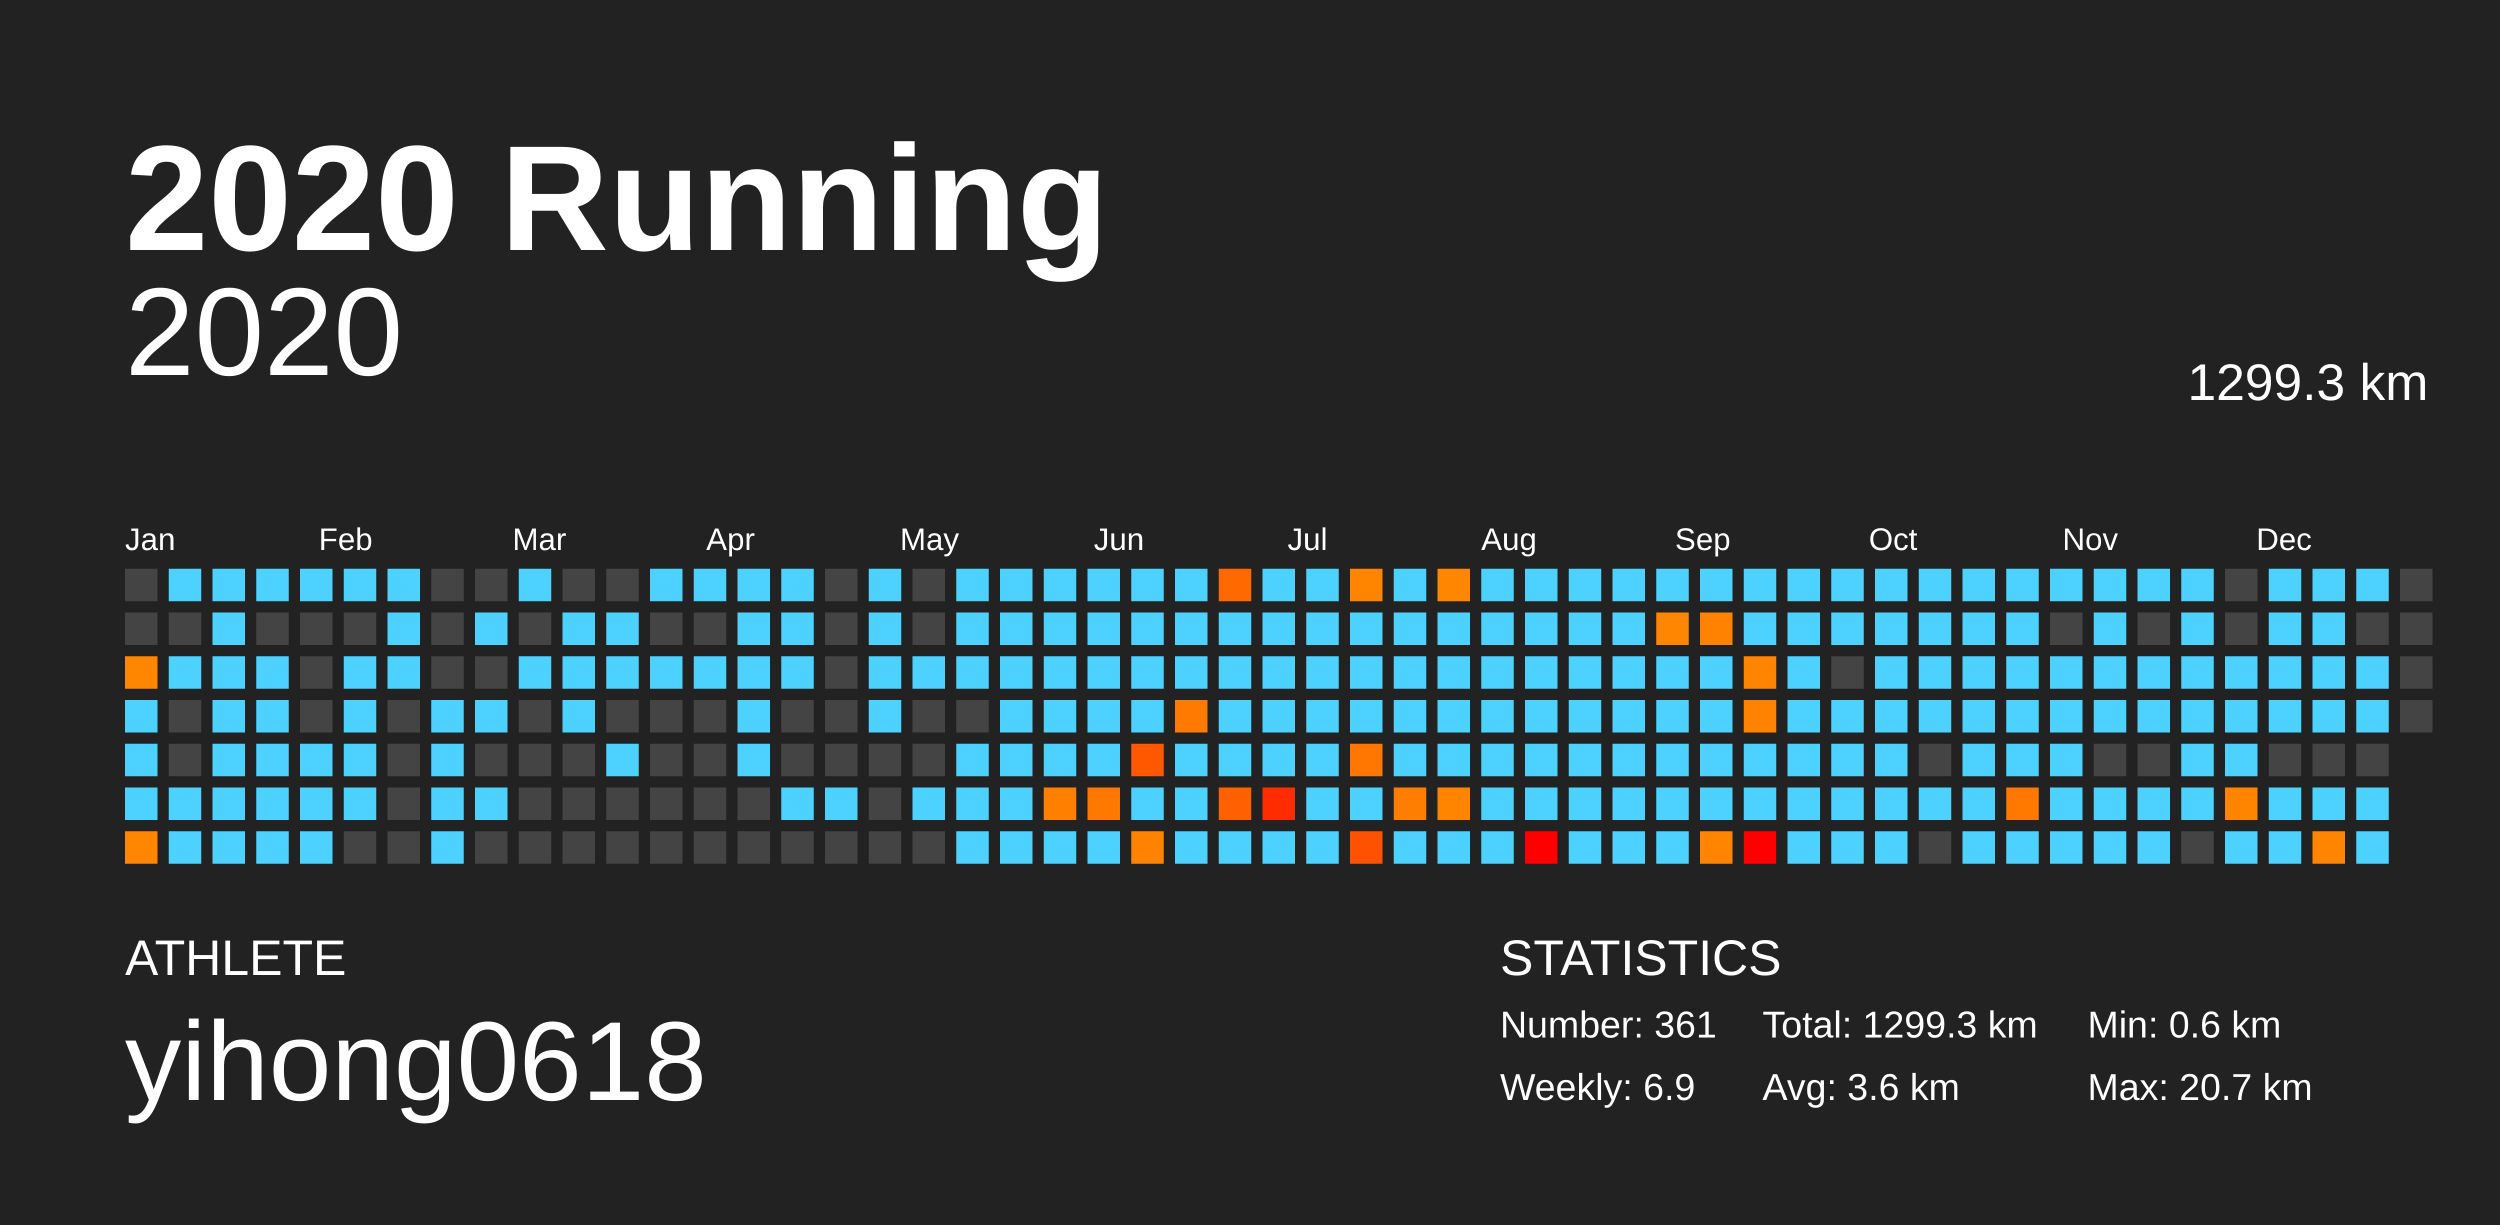
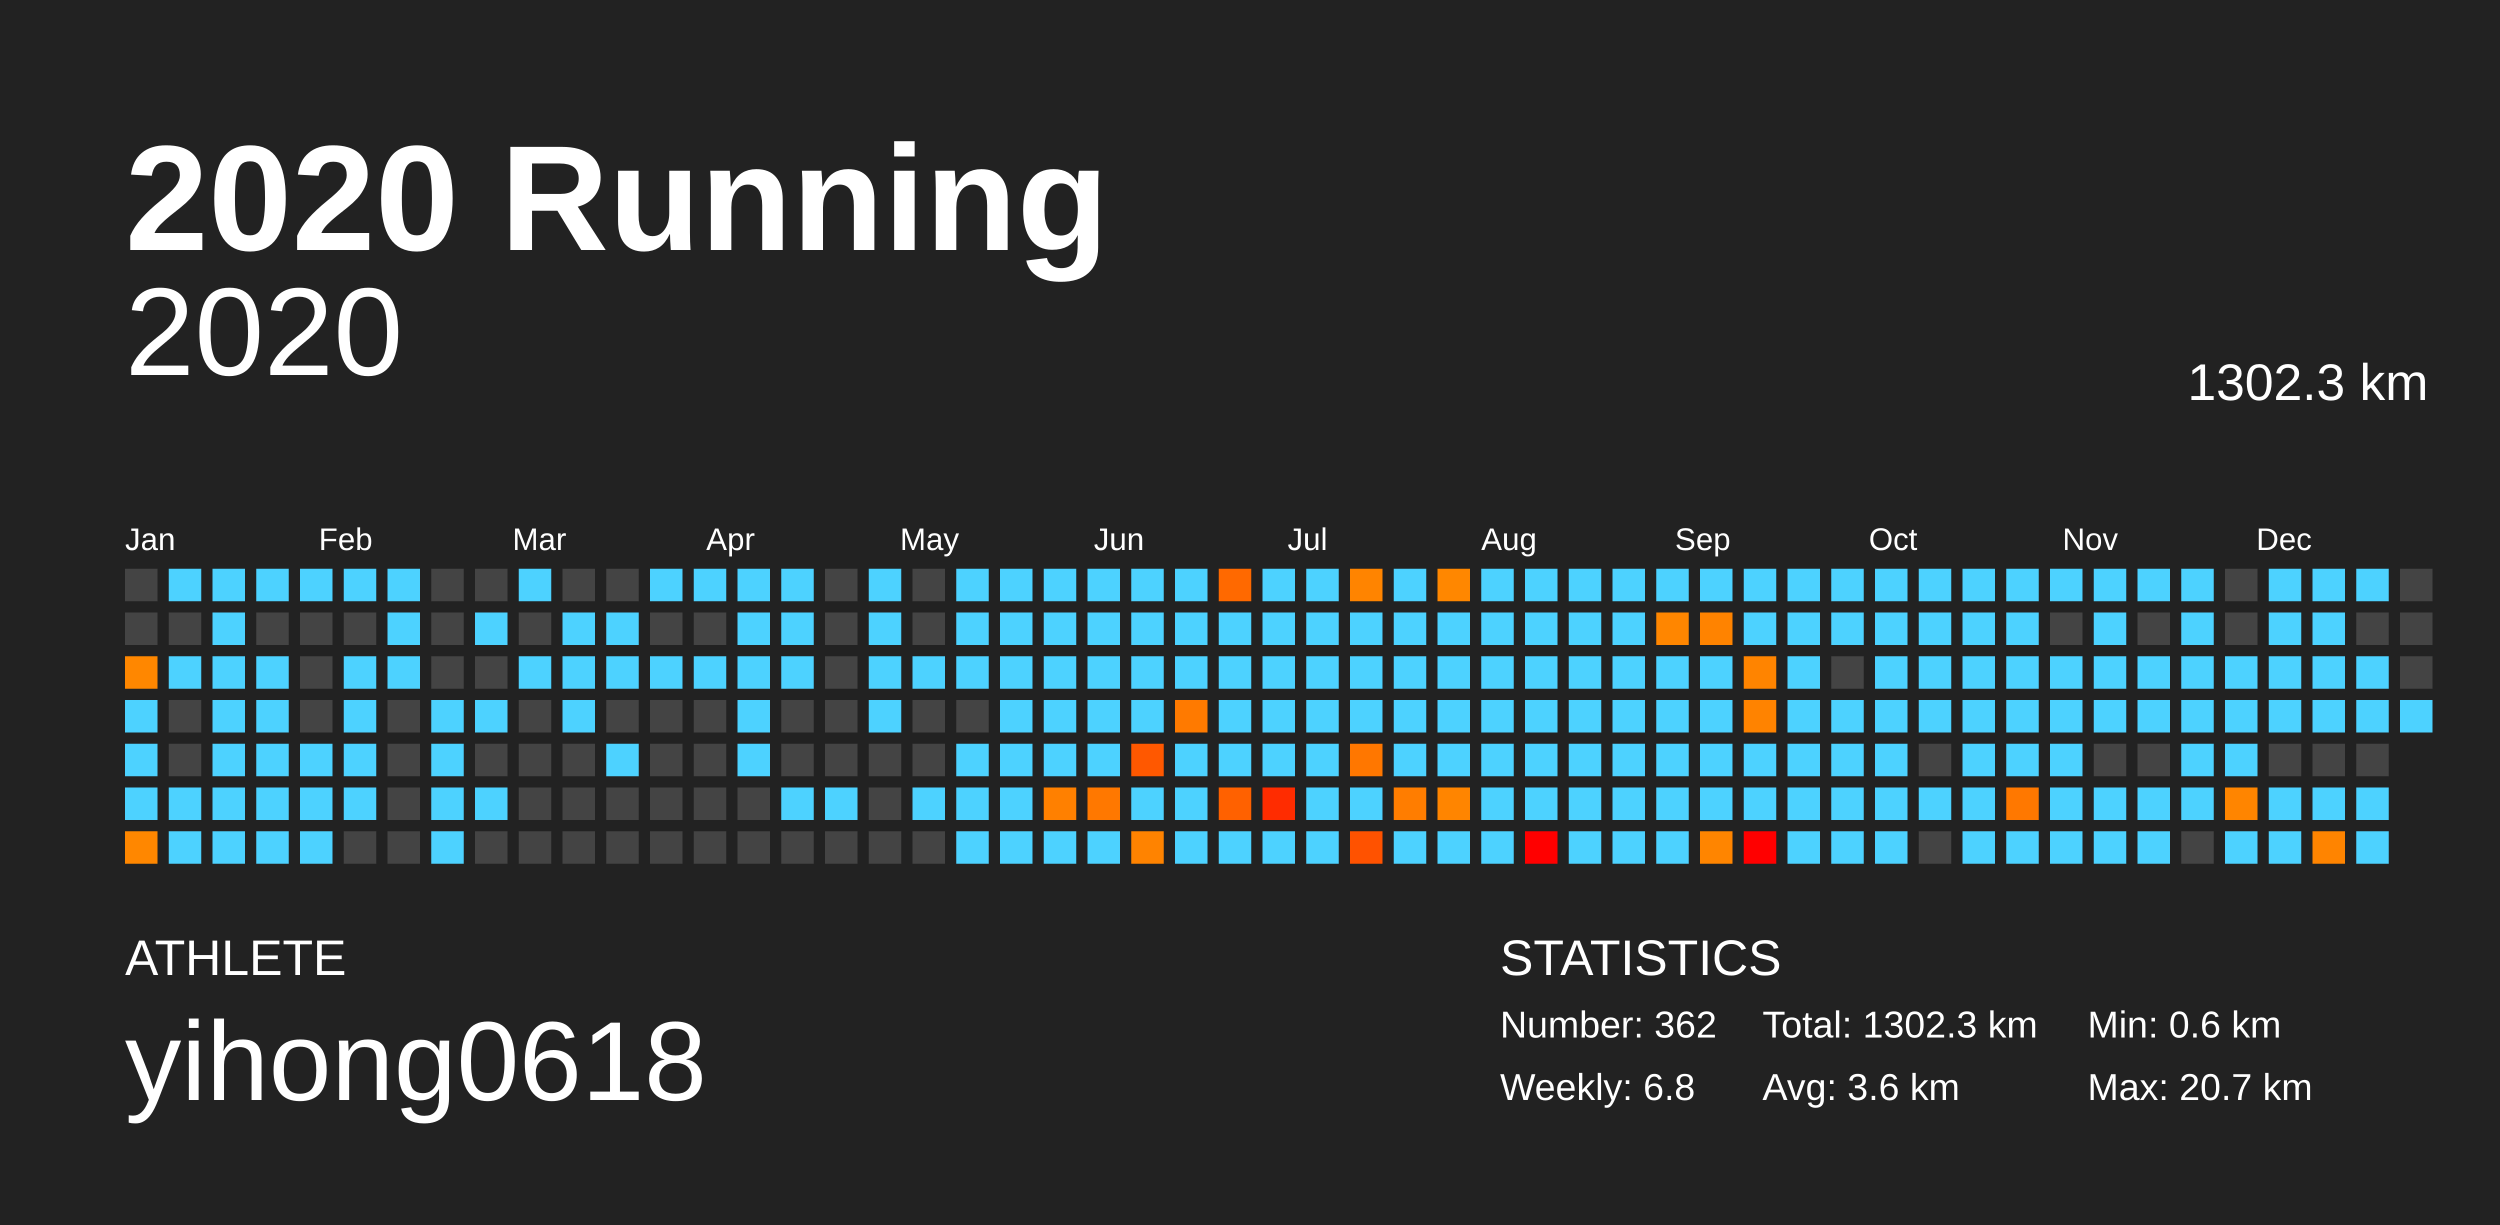
<svg xmlns="http://www.w3.org/2000/svg" baseProfile="full" height="98mm" version="1.1" viewBox="0,0,200,98" width="200mm">
  <defs />
  <rect fill="#222222" height="98" width="200" x="0" y="0" />
  <text fill="#FFFFFF" style="font-size:12px; font-family:Arial; font-weight:bold;" x="10" y="20">2020 Running</text>
  <text fill="#FFFFFF" style="font-size:4px; font-family:Arial" x="10" y="78">ATHLETE</text>
  <text fill="#FFFFFF" style="font-size:9px; font-family:Arial" x="10" y="88">yihong0618</text>
  <text fill="#FFFFFF" style="font-size:4px; font-family:Arial" x="120" y="78">STATISTICS</text>
-   <text fill="#FFFFFF" style="font-size:3px; font-family:Arial" x="120" y="83">Number: 361</text>
-   <text fill="#FFFFFF" style="font-size:3px; font-family:Arial" x="120" y="88">Weekly: 6.9</text>
-   <text fill="#FFFFFF" style="font-size:3px; font-family:Arial" x="141" y="83">Total: 1299.3 km</text>
+   <text fill="#FFFFFF" style="font-size:3px; font-family:Arial" x="120" y="83">Number: 362</text>
+   <text fill="#FFFFFF" style="font-size:3px; font-family:Arial" x="120" y="88">Weekly: 6.8</text>
+   <text fill="#FFFFFF" style="font-size:3px; font-family:Arial" x="141" y="83">Total: 1302.3 km</text>
  <text fill="#FFFFFF" style="font-size:3px; font-family:Arial" x="141" y="88">Avg: 3.6 km</text>
  <text fill="#FFFFFF" style="font-size:3px; font-family:Arial" x="167" y="83">Min: 0.6 km</text>
  <text fill="#FFFFFF" style="font-size:3px; font-family:Arial" x="167" y="88">Max: 20.7 km</text>
  <text alignment-baseline="hanging" fill="#FFFFFF" style="font-size:10.0px; font-family:Arial;" x="10" y="30">2020</text>
-   <text alignment-baseline="hanging" fill="#FFFFFF" style="font-size:4.125px; font-family:Arial;" x="175" y="32">1299.3 km</text>
+   <text alignment-baseline="hanging" fill="#FFFFFF" style="font-size:4.125px; font-family:Arial;" x="175" y="32">1302.3 km</text>
  <text fill="#FFFFFF" style="font-size:2.5px; font-family:Arial" x="10.0" y="44">Jan</text>
  <text fill="#FFFFFF" style="font-size:2.5px; font-family:Arial" x="25.5" y="44">Feb</text>
  <text fill="#FFFFFF" style="font-size:2.5px; font-family:Arial" x="41.0" y="44">Mar</text>
  <text fill="#FFFFFF" style="font-size:2.5px; font-family:Arial" x="56.5" y="44">Apr</text>
  <text fill="#FFFFFF" style="font-size:2.5px; font-family:Arial" x="72.0" y="44">May</text>
  <text fill="#FFFFFF" style="font-size:2.5px; font-family:Arial" x="87.5" y="44">Jun</text>
  <text fill="#FFFFFF" style="font-size:2.5px; font-family:Arial" x="103.0" y="44">Jul</text>
  <text fill="#FFFFFF" style="font-size:2.5px; font-family:Arial" x="118.5" y="44">Aug</text>
  <text fill="#FFFFFF" style="font-size:2.5px; font-family:Arial" x="134.0" y="44">Sep</text>
  <text fill="#FFFFFF" style="font-size:2.5px; font-family:Arial" x="149.5" y="44">Oct</text>
  <text fill="#FFFFFF" style="font-size:2.5px; font-family:Arial" x="165.0" y="44">Nov</text>
  <text fill="#FFFFFF" style="font-size:2.5px; font-family:Arial" x="180.5" y="44">Dec</text>
  <rect fill="#444444" height="2.6" width="2.6" x="10.0" y="45.5" />
  <rect fill="#444444" height="2.6" width="2.6" x="10.0" y="49.0" />
  <rect fill="#ff8700" height="2.6" width="2.6" x="10.0" y="52.5" />
  <rect fill="#4dd2ff" height="2.6" width="2.6" x="10.0" y="56.0" />
  <rect fill="#4dd2ff" height="2.6" width="2.6" x="10.0" y="59.5" />
  <rect fill="#4dd2ff" height="2.6" width="2.6" x="10.0" y="63.0" />
  <rect fill="#ff8700" height="2.6" width="2.6" x="10.0" y="66.5" />
  <rect fill="#4dd2ff" height="2.6" width="2.6" x="13.5" y="45.5" />
  <rect fill="#444444" height="2.6" width="2.6" x="13.5" y="49.0" />
  <rect fill="#4dd2ff" height="2.6" width="2.6" x="13.5" y="52.5" />
  <rect fill="#444444" height="2.6" width="2.6" x="13.5" y="56.0" />
  <rect fill="#444444" height="2.6" width="2.6" x="13.5" y="59.5" />
  <rect fill="#4dd2ff" height="2.6" width="2.6" x="13.5" y="63.0" />
  <rect fill="#4dd2ff" height="2.6" width="2.6" x="13.5" y="66.5" />
  <rect fill="#4dd2ff" height="2.6" width="2.6" x="17.0" y="45.5" />
  <rect fill="#4dd2ff" height="2.6" width="2.6" x="17.0" y="49.0" />
  <rect fill="#4dd2ff" height="2.6" width="2.6" x="17.0" y="52.5" />
  <rect fill="#4dd2ff" height="2.6" width="2.6" x="17.0" y="56.0" />
  <rect fill="#4dd2ff" height="2.6" width="2.6" x="17.0" y="59.5" />
  <rect fill="#4dd2ff" height="2.6" width="2.6" x="17.0" y="63.0" />
  <rect fill="#4dd2ff" height="2.6" width="2.6" x="17.0" y="66.5" />
  <rect fill="#4dd2ff" height="2.6" width="2.6" x="20.5" y="45.5" />
  <rect fill="#444444" height="2.6" width="2.6" x="20.5" y="49.0" />
  <rect fill="#4dd2ff" height="2.6" width="2.6" x="20.5" y="52.5" />
  <rect fill="#4dd2ff" height="2.6" width="2.6" x="20.5" y="56.0" />
  <rect fill="#4dd2ff" height="2.6" width="2.6" x="20.5" y="59.5" />
  <rect fill="#4dd2ff" height="2.6" width="2.6" x="20.5" y="63.0" />
  <rect fill="#4dd2ff" height="2.6" width="2.6" x="20.5" y="66.5" />
  <rect fill="#4dd2ff" height="2.6" width="2.6" x="24.0" y="45.5" />
  <rect fill="#444444" height="2.6" width="2.6" x="24.0" y="49.0" />
  <rect fill="#444444" height="2.6" width="2.6" x="24.0" y="52.5" />
  <rect fill="#444444" height="2.6" width="2.6" x="24.0" y="56.0" />
  <rect fill="#4dd2ff" height="2.6" width="2.6" x="24.0" y="59.5" />
  <rect fill="#4dd2ff" height="2.6" width="2.6" x="24.0" y="63.0" />
  <rect fill="#4dd2ff" height="2.6" width="2.6" x="24.0" y="66.5" />
  <rect fill="#4dd2ff" height="2.6" width="2.6" x="27.5" y="45.5" />
  <rect fill="#444444" height="2.6" width="2.6" x="27.5" y="49.0" />
  <rect fill="#4dd2ff" height="2.6" width="2.6" x="27.5" y="52.5" />
  <rect fill="#4dd2ff" height="2.6" width="2.6" x="27.5" y="56.0" />
  <rect fill="#4dd2ff" height="2.6" width="2.6" x="27.5" y="59.5" />
  <rect fill="#4dd2ff" height="2.6" width="2.6" x="27.5" y="63.0" />
  <rect fill="#444444" height="2.6" width="2.6" x="27.5" y="66.5" />
  <rect fill="#4dd2ff" height="2.6" width="2.6" x="31.0" y="45.5" />
  <rect fill="#4dd2ff" height="2.6" width="2.6" x="31.0" y="49.0" />
  <rect fill="#4dd2ff" height="2.6" width="2.6" x="31.0" y="52.5" />
  <rect fill="#444444" height="2.6" width="2.6" x="31.0" y="56.0" />
  <rect fill="#444444" height="2.6" width="2.6" x="31.0" y="59.5" />
  <rect fill="#444444" height="2.6" width="2.6" x="31.0" y="63.0" />
  <rect fill="#444444" height="2.6" width="2.6" x="31.0" y="66.5" />
  <rect fill="#444444" height="2.6" width="2.6" x="34.5" y="45.5" />
  <rect fill="#444444" height="2.6" width="2.6" x="34.5" y="49.0" />
  <rect fill="#444444" height="2.6" width="2.6" x="34.5" y="52.5" />
  <rect fill="#4dd2ff" height="2.6" width="2.6" x="34.5" y="56.0" />
  <rect fill="#4dd2ff" height="2.6" width="2.6" x="34.5" y="59.5" />
  <rect fill="#4dd2ff" height="2.6" width="2.6" x="34.5" y="63.0" />
  <rect fill="#4dd2ff" height="2.6" width="2.6" x="34.5" y="66.5" />
  <rect fill="#444444" height="2.6" width="2.6" x="38.0" y="45.5" />
  <rect fill="#4dd2ff" height="2.6" width="2.6" x="38.0" y="49.0" />
  <rect fill="#444444" height="2.6" width="2.6" x="38.0" y="52.5" />
  <rect fill="#4dd2ff" height="2.6" width="2.6" x="38.0" y="56.0" />
  <rect fill="#444444" height="2.6" width="2.6" x="38.0" y="59.5" />
  <rect fill="#4dd2ff" height="2.6" width="2.6" x="38.0" y="63.0" />
  <rect fill="#444444" height="2.6" width="2.6" x="38.0" y="66.5" />
  <rect fill="#4dd2ff" height="2.6" width="2.6" x="41.5" y="45.5" />
  <rect fill="#444444" height="2.6" width="2.6" x="41.5" y="49.0" />
  <rect fill="#4dd2ff" height="2.6" width="2.6" x="41.5" y="52.5" />
  <rect fill="#444444" height="2.6" width="2.6" x="41.5" y="56.0" />
  <rect fill="#444444" height="2.6" width="2.6" x="41.5" y="59.5" />
  <rect fill="#444444" height="2.6" width="2.6" x="41.5" y="63.0" />
  <rect fill="#444444" height="2.6" width="2.6" x="41.5" y="66.5" />
  <rect fill="#444444" height="2.6" width="2.6" x="45.0" y="45.5" />
  <rect fill="#4dd2ff" height="2.6" width="2.6" x="45.0" y="49.0" />
  <rect fill="#4dd2ff" height="2.6" width="2.6" x="45.0" y="52.5" />
  <rect fill="#4dd2ff" height="2.6" width="2.6" x="45.0" y="56.0" />
  <rect fill="#444444" height="2.6" width="2.6" x="45.0" y="59.5" />
  <rect fill="#444444" height="2.6" width="2.6" x="45.0" y="63.0" />
  <rect fill="#444444" height="2.6" width="2.6" x="45.0" y="66.5" />
  <rect fill="#444444" height="2.6" width="2.6" x="48.5" y="45.5" />
  <rect fill="#4dd2ff" height="2.6" width="2.6" x="48.5" y="49.0" />
  <rect fill="#4dd2ff" height="2.6" width="2.6" x="48.5" y="52.5" />
  <rect fill="#444444" height="2.6" width="2.6" x="48.5" y="56.0" />
  <rect fill="#4dd2ff" height="2.6" width="2.6" x="48.5" y="59.5" />
  <rect fill="#444444" height="2.6" width="2.6" x="48.5" y="63.0" />
  <rect fill="#444444" height="2.6" width="2.6" x="48.5" y="66.5" />
  <rect fill="#4dd2ff" height="2.6" width="2.6" x="52.0" y="45.5" />
  <rect fill="#444444" height="2.6" width="2.6" x="52.0" y="49.0" />
  <rect fill="#4dd2ff" height="2.6" width="2.6" x="52.0" y="52.5" />
  <rect fill="#444444" height="2.6" width="2.6" x="52.0" y="56.0" />
  <rect fill="#444444" height="2.6" width="2.6" x="52.0" y="59.5" />
  <rect fill="#444444" height="2.6" width="2.6" x="52.0" y="63.0" />
  <rect fill="#444444" height="2.6" width="2.6" x="52.0" y="66.5" />
  <rect fill="#4dd2ff" height="2.6" width="2.6" x="55.5" y="45.5" />
  <rect fill="#444444" height="2.6" width="2.6" x="55.5" y="49.0" />
  <rect fill="#4dd2ff" height="2.6" width="2.6" x="55.5" y="52.5" />
  <rect fill="#444444" height="2.6" width="2.6" x="55.5" y="56.0" />
  <rect fill="#444444" height="2.6" width="2.6" x="55.5" y="59.5" />
  <rect fill="#444444" height="2.6" width="2.6" x="55.5" y="63.0" />
  <rect fill="#444444" height="2.6" width="2.6" x="55.5" y="66.5" />
  <rect fill="#4dd2ff" height="2.6" width="2.6" x="59.0" y="45.5" />
  <rect fill="#4dd2ff" height="2.6" width="2.6" x="59.0" y="49.0" />
  <rect fill="#4dd2ff" height="2.6" width="2.6" x="59.0" y="52.5" />
  <rect fill="#4dd2ff" height="2.6" width="2.6" x="59.0" y="56.0" />
  <rect fill="#4dd2ff" height="2.6" width="2.6" x="59.0" y="59.5" />
  <rect fill="#444444" height="2.6" width="2.6" x="59.0" y="63.0" />
  <rect fill="#444444" height="2.6" width="2.6" x="59.0" y="66.5" />
  <rect fill="#4dd2ff" height="2.6" width="2.6" x="62.5" y="45.5" />
  <rect fill="#4dd2ff" height="2.6" width="2.6" x="62.5" y="49.0" />
  <rect fill="#4dd2ff" height="2.6" width="2.6" x="62.5" y="52.5" />
  <rect fill="#444444" height="2.6" width="2.6" x="62.5" y="56.0" />
  <rect fill="#444444" height="2.6" width="2.6" x="62.5" y="59.5" />
  <rect fill="#4dd2ff" height="2.6" width="2.6" x="62.5" y="63.0" />
  <rect fill="#444444" height="2.6" width="2.6" x="62.5" y="66.5" />
  <rect fill="#444444" height="2.6" width="2.6" x="66.0" y="45.5" />
  <rect fill="#444444" height="2.6" width="2.6" x="66.0" y="49.0" />
  <rect fill="#444444" height="2.6" width="2.6" x="66.0" y="52.5" />
  <rect fill="#444444" height="2.6" width="2.6" x="66.0" y="56.0" />
  <rect fill="#444444" height="2.6" width="2.6" x="66.0" y="59.5" />
  <rect fill="#4dd2ff" height="2.6" width="2.6" x="66.0" y="63.0" />
  <rect fill="#444444" height="2.6" width="2.6" x="66.0" y="66.5" />
  <rect fill="#4dd2ff" height="2.6" width="2.6" x="69.5" y="45.5" />
  <rect fill="#4dd2ff" height="2.6" width="2.6" x="69.5" y="49.0" />
  <rect fill="#4dd2ff" height="2.6" width="2.6" x="69.5" y="52.5" />
  <rect fill="#4dd2ff" height="2.6" width="2.6" x="69.5" y="56.0" />
  <rect fill="#444444" height="2.6" width="2.6" x="69.5" y="59.5" />
  <rect fill="#444444" height="2.6" width="2.6" x="69.5" y="63.0" />
  <rect fill="#444444" height="2.6" width="2.6" x="69.5" y="66.5" />
  <rect fill="#444444" height="2.6" width="2.6" x="73.0" y="45.5" />
  <rect fill="#444444" height="2.6" width="2.6" x="73.0" y="49.0" />
  <rect fill="#4dd2ff" height="2.6" width="2.6" x="73.0" y="52.5" />
  <rect fill="#444444" height="2.6" width="2.6" x="73.0" y="56.0" />
  <rect fill="#444444" height="2.6" width="2.6" x="73.0" y="59.5" />
  <rect fill="#4dd2ff" height="2.6" width="2.6" x="73.0" y="63.0" />
  <rect fill="#444444" height="2.6" width="2.6" x="73.0" y="66.5" />
  <rect fill="#4dd2ff" height="2.6" width="2.6" x="76.5" y="45.5" />
  <rect fill="#4dd2ff" height="2.6" width="2.6" x="76.5" y="49.0" />
  <rect fill="#4dd2ff" height="2.6" width="2.6" x="76.5" y="52.5" />
  <rect fill="#444444" height="2.6" width="2.6" x="76.5" y="56.0" />
  <rect fill="#4dd2ff" height="2.6" width="2.6" x="76.5" y="59.5" />
  <rect fill="#4dd2ff" height="2.6" width="2.6" x="76.5" y="63.0" />
  <rect fill="#4dd2ff" height="2.6" width="2.6" x="76.5" y="66.5" />
  <rect fill="#4dd2ff" height="2.6" width="2.6" x="80.0" y="45.5" />
  <rect fill="#4dd2ff" height="2.6" width="2.6" x="80.0" y="49.0" />
  <rect fill="#4dd2ff" height="2.6" width="2.6" x="80.0" y="52.5" />
  <rect fill="#4dd2ff" height="2.6" width="2.6" x="80.0" y="56.0" />
  <rect fill="#4dd2ff" height="2.6" width="2.6" x="80.0" y="59.5" />
  <rect fill="#4dd2ff" height="2.6" width="2.6" x="80.0" y="63.0" />
  <rect fill="#4dd2ff" height="2.6" width="2.6" x="80.0" y="66.5" />
  <rect fill="#4dd2ff" height="2.6" width="2.6" x="83.5" y="45.5" />
  <rect fill="#4dd2ff" height="2.6" width="2.6" x="83.5" y="49.0" />
  <rect fill="#4dd2ff" height="2.6" width="2.6" x="83.5" y="52.5" />
  <rect fill="#4dd2ff" height="2.6" width="2.6" x="83.5" y="56.0" />
  <rect fill="#4dd2ff" height="2.6" width="2.6" x="83.5" y="59.5" />
  <rect fill="#ff8000" height="2.6" width="2.6" x="83.5" y="63.0" />
  <rect fill="#4dd2ff" height="2.6" width="2.6" x="83.5" y="66.5" />
  <rect fill="#4dd2ff" height="2.6" width="2.6" x="87.0" y="45.5" />
  <rect fill="#4dd2ff" height="2.6" width="2.6" x="87.0" y="49.0" />
  <rect fill="#4dd2ff" height="2.6" width="2.6" x="87.0" y="52.5" />
  <rect fill="#4dd2ff" height="2.6" width="2.6" x="87.0" y="56.0" />
  <rect fill="#4dd2ff" height="2.6" width="2.6" x="87.0" y="59.5" />
  <rect fill="#ff7800" height="2.6" width="2.6" x="87.0" y="63.0" />
  <rect fill="#4dd2ff" height="2.6" width="2.6" x="87.0" y="66.5" />
  <rect fill="#4dd2ff" height="2.6" width="2.6" x="90.5" y="45.5" />
  <rect fill="#4dd2ff" height="2.6" width="2.6" x="90.5" y="49.0" />
  <rect fill="#4dd2ff" height="2.6" width="2.6" x="90.5" y="52.5" />
  <rect fill="#4dd2ff" height="2.6" width="2.6" x="90.5" y="56.0" />
  <rect fill="#ff5800" height="2.6" width="2.6" x="90.5" y="59.5" />
  <rect fill="#4dd2ff" height="2.6" width="2.6" x="90.5" y="63.0" />
  <rect fill="#ff8300" height="2.6" width="2.6" x="90.5" y="66.5" />
  <rect fill="#4dd2ff" height="2.6" width="2.6" x="94.0" y="45.5" />
  <rect fill="#4dd2ff" height="2.6" width="2.6" x="94.0" y="49.0" />
  <rect fill="#4dd2ff" height="2.6" width="2.6" x="94.0" y="52.5" />
  <rect fill="#ff7a00" height="2.6" width="2.6" x="94.0" y="56.0" />
  <rect fill="#4dd2ff" height="2.6" width="2.6" x="94.0" y="59.5" />
  <rect fill="#4dd2ff" height="2.6" width="2.6" x="94.0" y="63.0" />
  <rect fill="#4dd2ff" height="2.6" width="2.6" x="94.0" y="66.5" />
  <rect fill="#ff6900" height="2.6" width="2.6" x="97.5" y="45.5" />
  <rect fill="#4dd2ff" height="2.6" width="2.6" x="97.5" y="49.0" />
  <rect fill="#4dd2ff" height="2.6" width="2.6" x="97.5" y="52.5" />
  <rect fill="#4dd2ff" height="2.6" width="2.6" x="97.5" y="56.0" />
  <rect fill="#4dd2ff" height="2.6" width="2.6" x="97.5" y="59.5" />
  <rect fill="#ff6100" height="2.6" width="2.6" x="97.5" y="63.0" />
  <rect fill="#4dd2ff" height="2.6" width="2.6" x="97.5" y="66.5" />
  <rect fill="#4dd2ff" height="2.6" width="2.6" x="101.0" y="45.5" />
  <rect fill="#4dd2ff" height="2.6" width="2.6" x="101.0" y="49.0" />
  <rect fill="#4dd2ff" height="2.6" width="2.6" x="101.0" y="52.5" />
  <rect fill="#4dd2ff" height="2.6" width="2.6" x="101.0" y="56.0" />
  <rect fill="#4dd2ff" height="2.6" width="2.6" x="101.0" y="59.5" />
  <rect fill="#ff2c00" height="2.6" width="2.6" x="101.0" y="63.0" />
  <rect fill="#4dd2ff" height="2.6" width="2.6" x="101.0" y="66.5" />
  <rect fill="#4dd2ff" height="2.6" width="2.6" x="104.5" y="45.5" />
  <rect fill="#4dd2ff" height="2.6" width="2.6" x="104.5" y="49.0" />
  <rect fill="#4dd2ff" height="2.6" width="2.6" x="104.5" y="52.5" />
  <rect fill="#4dd2ff" height="2.6" width="2.6" x="104.5" y="56.0" />
  <rect fill="#4dd2ff" height="2.6" width="2.6" x="104.5" y="59.5" />
  <rect fill="#4dd2ff" height="2.6" width="2.6" x="104.5" y="63.0" />
  <rect fill="#4dd2ff" height="2.6" width="2.6" x="104.5" y="66.5" />
  <rect fill="#ff8400" height="2.6" width="2.6" x="108.0" y="45.5" />
  <rect fill="#4dd2ff" height="2.6" width="2.6" x="108.0" y="49.0" />
  <rect fill="#4dd2ff" height="2.6" width="2.6" x="108.0" y="52.5" />
  <rect fill="#4dd2ff" height="2.6" width="2.6" x="108.0" y="56.0" />
  <rect fill="#ff7700" height="2.6" width="2.6" x="108.0" y="59.5" />
  <rect fill="#4dd2ff" height="2.6" width="2.6" x="108.0" y="63.0" />
  <rect fill="#ff5200" height="2.6" width="2.6" x="108.0" y="66.5" />
  <rect fill="#4dd2ff" height="2.6" width="2.6" x="111.5" y="45.5" />
  <rect fill="#4dd2ff" height="2.6" width="2.6" x="111.5" y="49.0" />
  <rect fill="#4dd2ff" height="2.6" width="2.6" x="111.5" y="52.5" />
  <rect fill="#4dd2ff" height="2.6" width="2.6" x="111.5" y="56.0" />
  <rect fill="#4dd2ff" height="2.6" width="2.6" x="111.5" y="59.5" />
  <rect fill="#ff7d00" height="2.6" width="2.6" x="111.5" y="63.0" />
  <rect fill="#4dd2ff" height="2.6" width="2.6" x="111.5" y="66.5" />
  <rect fill="#ff8700" height="2.6" width="2.6" x="115.0" y="45.5" />
  <rect fill="#4dd2ff" height="2.6" width="2.6" x="115.0" y="49.0" />
  <rect fill="#4dd2ff" height="2.6" width="2.6" x="115.0" y="52.5" />
  <rect fill="#4dd2ff" height="2.6" width="2.6" x="115.0" y="56.0" />
  <rect fill="#4dd2ff" height="2.6" width="2.6" x="115.0" y="59.5" />
  <rect fill="#ff8500" height="2.6" width="2.6" x="115.0" y="63.0" />
  <rect fill="#4dd2ff" height="2.6" width="2.6" x="115.0" y="66.5" />
  <rect fill="#4dd2ff" height="2.6" width="2.6" x="118.5" y="45.5" />
  <rect fill="#4dd2ff" height="2.6" width="2.6" x="118.5" y="49.0" />
  <rect fill="#4dd2ff" height="2.6" width="2.6" x="118.5" y="52.5" />
  <rect fill="#4dd2ff" height="2.6" width="2.6" x="118.5" y="56.0" />
  <rect fill="#4dd2ff" height="2.6" width="2.6" x="118.5" y="59.5" />
  <rect fill="#4dd2ff" height="2.6" width="2.6" x="118.5" y="63.0" />
  <rect fill="#4dd2ff" height="2.6" width="2.6" x="118.5" y="66.5" />
  <rect fill="#4dd2ff" height="2.6" width="2.6" x="122.0" y="45.5" />
  <rect fill="#4dd2ff" height="2.6" width="2.6" x="122.0" y="49.0" />
  <rect fill="#4dd2ff" height="2.6" width="2.6" x="122.0" y="52.5" />
  <rect fill="#4dd2ff" height="2.6" width="2.6" x="122.0" y="56.0" />
  <rect fill="#4dd2ff" height="2.6" width="2.6" x="122.0" y="59.5" />
  <rect fill="#4dd2ff" height="2.6" width="2.6" x="122.0" y="63.0" />
  <rect fill="red" height="2.6" width="2.6" x="122.0" y="66.5" />
  <rect fill="#4dd2ff" height="2.6" width="2.6" x="125.5" y="45.5" />
  <rect fill="#4dd2ff" height="2.6" width="2.6" x="125.5" y="49.0" />
  <rect fill="#4dd2ff" height="2.6" width="2.6" x="125.5" y="52.5" />
  <rect fill="#4dd2ff" height="2.6" width="2.6" x="125.5" y="56.0" />
  <rect fill="#4dd2ff" height="2.6" width="2.6" x="125.5" y="59.5" />
  <rect fill="#4dd2ff" height="2.6" width="2.6" x="125.5" y="63.0" />
  <rect fill="#4dd2ff" height="2.6" width="2.6" x="125.5" y="66.5" />
  <rect fill="#4dd2ff" height="2.6" width="2.6" x="129.0" y="45.5" />
  <rect fill="#4dd2ff" height="2.6" width="2.6" x="129.0" y="49.0" />
  <rect fill="#4dd2ff" height="2.6" width="2.6" x="129.0" y="52.5" />
  <rect fill="#4dd2ff" height="2.6" width="2.6" x="129.0" y="56.0" />
  <rect fill="#4dd2ff" height="2.6" width="2.6" x="129.0" y="59.5" />
  <rect fill="#4dd2ff" height="2.6" width="2.6" x="129.0" y="63.0" />
  <rect fill="#4dd2ff" height="2.6" width="2.6" x="129.0" y="66.5" />
  <rect fill="#4dd2ff" height="2.6" width="2.6" x="132.5" y="45.5" />
  <rect fill="#ff8600" height="2.6" width="2.6" x="132.5" y="49.0" />
  <rect fill="#4dd2ff" height="2.6" width="2.6" x="132.5" y="52.5" />
  <rect fill="#4dd2ff" height="2.6" width="2.6" x="132.5" y="56.0" />
  <rect fill="#4dd2ff" height="2.6" width="2.6" x="132.5" y="59.5" />
  <rect fill="#4dd2ff" height="2.6" width="2.6" x="132.5" y="63.0" />
  <rect fill="#4dd2ff" height="2.6" width="2.6" x="132.5" y="66.5" />
  <rect fill="#4dd2ff" height="2.6" width="2.6" x="136.0" y="45.5" />
  <rect fill="#ff8300" height="2.6" width="2.6" x="136.0" y="49.0" />
  <rect fill="#4dd2ff" height="2.6" width="2.6" x="136.0" y="52.5" />
  <rect fill="#4dd2ff" height="2.6" width="2.6" x="136.0" y="56.0" />
  <rect fill="#4dd2ff" height="2.6" width="2.6" x="136.0" y="59.5" />
  <rect fill="#4dd2ff" height="2.6" width="2.6" x="136.0" y="63.0" />
  <rect fill="#ff8500" height="2.6" width="2.6" x="136.0" y="66.5" />
  <rect fill="#4dd2ff" height="2.6" width="2.6" x="139.5" y="45.5" />
  <rect fill="#4dd2ff" height="2.6" width="2.6" x="139.5" y="49.0" />
  <rect fill="#ff8400" height="2.6" width="2.6" x="139.5" y="52.5" />
  <rect fill="#ff8300" height="2.6" width="2.6" x="139.5" y="56.0" />
  <rect fill="#4dd2ff" height="2.6" width="2.6" x="139.5" y="59.5" />
  <rect fill="#4dd2ff" height="2.6" width="2.6" x="139.5" y="63.0" />
  <rect fill="red" height="2.6" width="2.6" x="139.5" y="66.5" />
  <rect fill="#4dd2ff" height="2.6" width="2.6" x="143.0" y="45.5" />
  <rect fill="#4dd2ff" height="2.6" width="2.6" x="143.0" y="49.0" />
  <rect fill="#4dd2ff" height="2.6" width="2.6" x="143.0" y="52.5" />
  <rect fill="#4dd2ff" height="2.6" width="2.6" x="143.0" y="56.0" />
  <rect fill="#4dd2ff" height="2.6" width="2.6" x="143.0" y="59.5" />
  <rect fill="#4dd2ff" height="2.6" width="2.6" x="143.0" y="63.0" />
  <rect fill="#4dd2ff" height="2.6" width="2.6" x="143.0" y="66.5" />
  <rect fill="#4dd2ff" height="2.6" width="2.6" x="146.5" y="45.5" />
  <rect fill="#4dd2ff" height="2.6" width="2.6" x="146.5" y="49.0" />
  <rect fill="#444444" height="2.6" width="2.6" x="146.5" y="52.5" />
  <rect fill="#4dd2ff" height="2.6" width="2.6" x="146.5" y="56.0" />
  <rect fill="#4dd2ff" height="2.6" width="2.6" x="146.5" y="59.5" />
  <rect fill="#4dd2ff" height="2.6" width="2.6" x="146.5" y="63.0" />
  <rect fill="#4dd2ff" height="2.6" width="2.6" x="146.5" y="66.5" />
  <rect fill="#4dd2ff" height="2.6" width="2.6" x="150.0" y="45.5" />
  <rect fill="#4dd2ff" height="2.6" width="2.6" x="150.0" y="49.0" />
  <rect fill="#4dd2ff" height="2.6" width="2.6" x="150.0" y="52.5" />
  <rect fill="#4dd2ff" height="2.6" width="2.6" x="150.0" y="56.0" />
  <rect fill="#4dd2ff" height="2.6" width="2.6" x="150.0" y="59.5" />
  <rect fill="#4dd2ff" height="2.6" width="2.6" x="150.0" y="63.0" />
  <rect fill="#4dd2ff" height="2.6" width="2.6" x="150.0" y="66.5" />
  <rect fill="#4dd2ff" height="2.6" width="2.6" x="153.5" y="45.5" />
  <rect fill="#4dd2ff" height="2.6" width="2.6" x="153.5" y="49.0" />
  <rect fill="#4dd2ff" height="2.6" width="2.6" x="153.5" y="52.5" />
  <rect fill="#4dd2ff" height="2.6" width="2.6" x="153.5" y="56.0" />
  <rect fill="#444444" height="2.6" width="2.6" x="153.5" y="59.5" />
  <rect fill="#4dd2ff" height="2.6" width="2.6" x="153.5" y="63.0" />
  <rect fill="#444444" height="2.6" width="2.6" x="153.5" y="66.5" />
  <rect fill="#4dd2ff" height="2.6" width="2.6" x="157.0" y="45.5" />
  <rect fill="#4dd2ff" height="2.6" width="2.6" x="157.0" y="49.0" />
  <rect fill="#4dd2ff" height="2.6" width="2.6" x="157.0" y="52.5" />
  <rect fill="#4dd2ff" height="2.6" width="2.6" x="157.0" y="56.0" />
  <rect fill="#4dd2ff" height="2.6" width="2.6" x="157.0" y="59.5" />
  <rect fill="#4dd2ff" height="2.6" width="2.6" x="157.0" y="63.0" />
  <rect fill="#4dd2ff" height="2.6" width="2.6" x="157.0" y="66.5" />
  <rect fill="#4dd2ff" height="2.6" width="2.6" x="160.5" y="45.5" />
  <rect fill="#4dd2ff" height="2.6" width="2.6" x="160.5" y="49.0" />
  <rect fill="#4dd2ff" height="2.6" width="2.6" x="160.5" y="52.5" />
  <rect fill="#4dd2ff" height="2.6" width="2.6" x="160.5" y="56.0" />
  <rect fill="#4dd2ff" height="2.6" width="2.6" x="160.5" y="59.5" />
  <rect fill="#ff7800" height="2.6" width="2.6" x="160.5" y="63.0" />
  <rect fill="#4dd2ff" height="2.6" width="2.6" x="160.5" y="66.5" />
  <rect fill="#4dd2ff" height="2.6" width="2.6" x="164.0" y="45.5" />
  <rect fill="#444444" height="2.6" width="2.6" x="164.0" y="49.0" />
  <rect fill="#4dd2ff" height="2.6" width="2.6" x="164.0" y="52.5" />
  <rect fill="#4dd2ff" height="2.6" width="2.6" x="164.0" y="56.0" />
  <rect fill="#4dd2ff" height="2.6" width="2.6" x="164.0" y="59.5" />
  <rect fill="#4dd2ff" height="2.6" width="2.6" x="164.0" y="63.0" />
  <rect fill="#4dd2ff" height="2.6" width="2.6" x="164.0" y="66.5" />
  <rect fill="#4dd2ff" height="2.6" width="2.6" x="167.5" y="45.5" />
  <rect fill="#4dd2ff" height="2.6" width="2.6" x="167.5" y="49.0" />
  <rect fill="#4dd2ff" height="2.6" width="2.6" x="167.5" y="52.5" />
  <rect fill="#4dd2ff" height="2.6" width="2.6" x="167.5" y="56.0" />
  <rect fill="#444444" height="2.6" width="2.6" x="167.5" y="59.5" />
  <rect fill="#4dd2ff" height="2.6" width="2.6" x="167.5" y="63.0" />
  <rect fill="#4dd2ff" height="2.6" width="2.6" x="167.5" y="66.5" />
  <rect fill="#4dd2ff" height="2.6" width="2.6" x="171.0" y="45.5" />
  <rect fill="#444444" height="2.6" width="2.6" x="171.0" y="49.0" />
  <rect fill="#4dd2ff" height="2.6" width="2.6" x="171.0" y="52.5" />
  <rect fill="#4dd2ff" height="2.6" width="2.6" x="171.0" y="56.0" />
  <rect fill="#444444" height="2.6" width="2.6" x="171.0" y="59.5" />
  <rect fill="#4dd2ff" height="2.6" width="2.6" x="171.0" y="63.0" />
  <rect fill="#4dd2ff" height="2.6" width="2.6" x="171.0" y="66.5" />
  <rect fill="#4dd2ff" height="2.6" width="2.6" x="174.5" y="45.5" />
  <rect fill="#4dd2ff" height="2.6" width="2.6" x="174.5" y="49.0" />
  <rect fill="#4dd2ff" height="2.6" width="2.6" x="174.5" y="52.5" />
  <rect fill="#4dd2ff" height="2.6" width="2.6" x="174.5" y="56.0" />
  <rect fill="#4dd2ff" height="2.6" width="2.6" x="174.5" y="59.5" />
  <rect fill="#4dd2ff" height="2.6" width="2.6" x="174.5" y="63.0" />
  <rect fill="#444444" height="2.6" width="2.6" x="174.5" y="66.5" />
  <rect fill="#444444" height="2.6" width="2.6" x="178.0" y="45.5" />
  <rect fill="#444444" height="2.6" width="2.6" x="178.0" y="49.0" />
  <rect fill="#4dd2ff" height="2.6" width="2.6" x="178.0" y="52.5" />
  <rect fill="#4dd2ff" height="2.6" width="2.6" x="178.0" y="56.0" />
  <rect fill="#4dd2ff" height="2.6" width="2.6" x="178.0" y="59.5" />
  <rect fill="#ff8500" height="2.6" width="2.6" x="178.0" y="63.0" />
  <rect fill="#4dd2ff" height="2.6" width="2.6" x="178.0" y="66.5" />
  <rect fill="#4dd2ff" height="2.6" width="2.6" x="181.5" y="45.5" />
  <rect fill="#4dd2ff" height="2.6" width="2.6" x="181.5" y="49.0" />
  <rect fill="#4dd2ff" height="2.6" width="2.6" x="181.5" y="52.5" />
  <rect fill="#4dd2ff" height="2.6" width="2.6" x="181.5" y="56.0" />
  <rect fill="#444444" height="2.6" width="2.6" x="181.5" y="59.5" />
  <rect fill="#4dd2ff" height="2.6" width="2.6" x="181.5" y="63.0" />
  <rect fill="#4dd2ff" height="2.6" width="2.6" x="181.5" y="66.5" />
  <rect fill="#4dd2ff" height="2.6" width="2.6" x="185.0" y="45.5" />
  <rect fill="#4dd2ff" height="2.6" width="2.6" x="185.0" y="49.0" />
  <rect fill="#4dd2ff" height="2.6" width="2.6" x="185.0" y="52.5" />
  <rect fill="#4dd2ff" height="2.6" width="2.6" x="185.0" y="56.0" />
  <rect fill="#444444" height="2.6" width="2.6" x="185.0" y="59.5" />
  <rect fill="#4dd2ff" height="2.6" width="2.6" x="185.0" y="63.0" />
  <rect fill="#ff8400" height="2.6" width="2.6" x="185.0" y="66.5" />
  <rect fill="#4dd2ff" height="2.6" width="2.6" x="188.5" y="45.5" />
  <rect fill="#444444" height="2.6" width="2.6" x="188.5" y="49.0" />
  <rect fill="#4dd2ff" height="2.6" width="2.6" x="188.5" y="52.5" />
  <rect fill="#4dd2ff" height="2.6" width="2.6" x="188.5" y="56.0" />
  <rect fill="#444444" height="2.6" width="2.6" x="188.5" y="59.5" />
  <rect fill="#4dd2ff" height="2.6" width="2.6" x="188.5" y="63.0" />
  <rect fill="#4dd2ff" height="2.6" width="2.6" x="188.5" y="66.5" />
  <rect fill="#444444" height="2.6" width="2.6" x="192.0" y="45.5" />
  <rect fill="#444444" height="2.6" width="2.6" x="192.0" y="49.0" />
  <rect fill="#444444" height="2.6" width="2.6" x="192.0" y="52.5" />
-   <rect fill="#444444" height="2.6" width="2.6" x="192.0" y="56.0" />
+   <rect fill="#4dd2ff" height="2.6" width="2.6" x="192.0" y="56.0" />
</svg>
